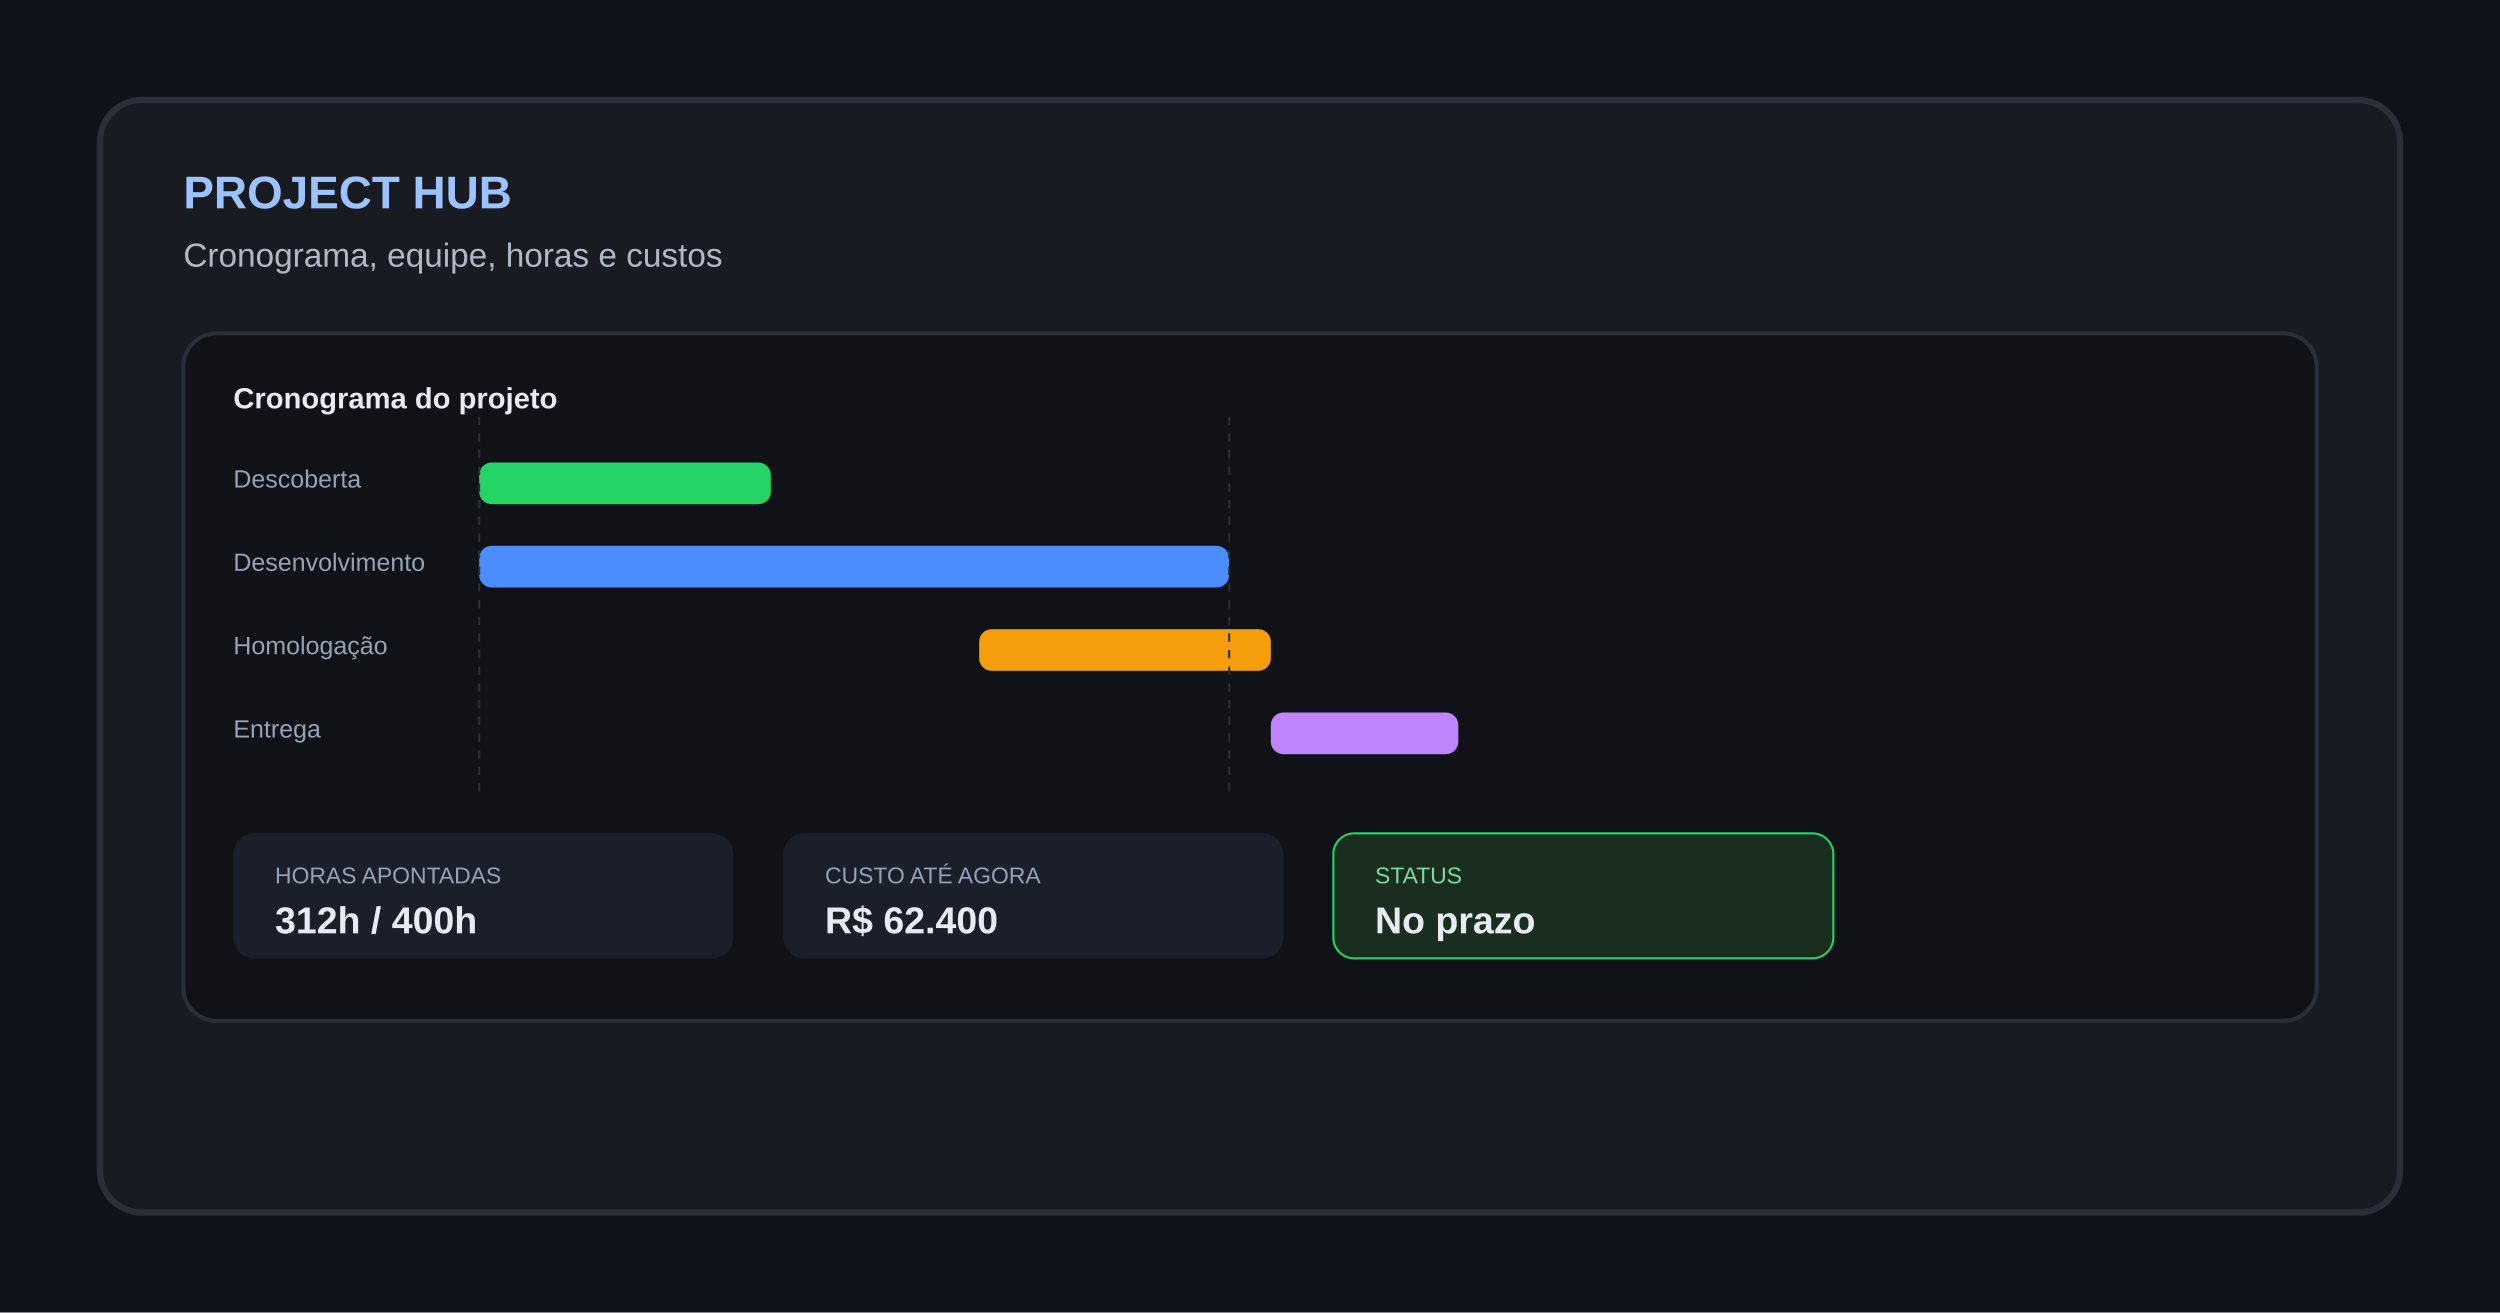
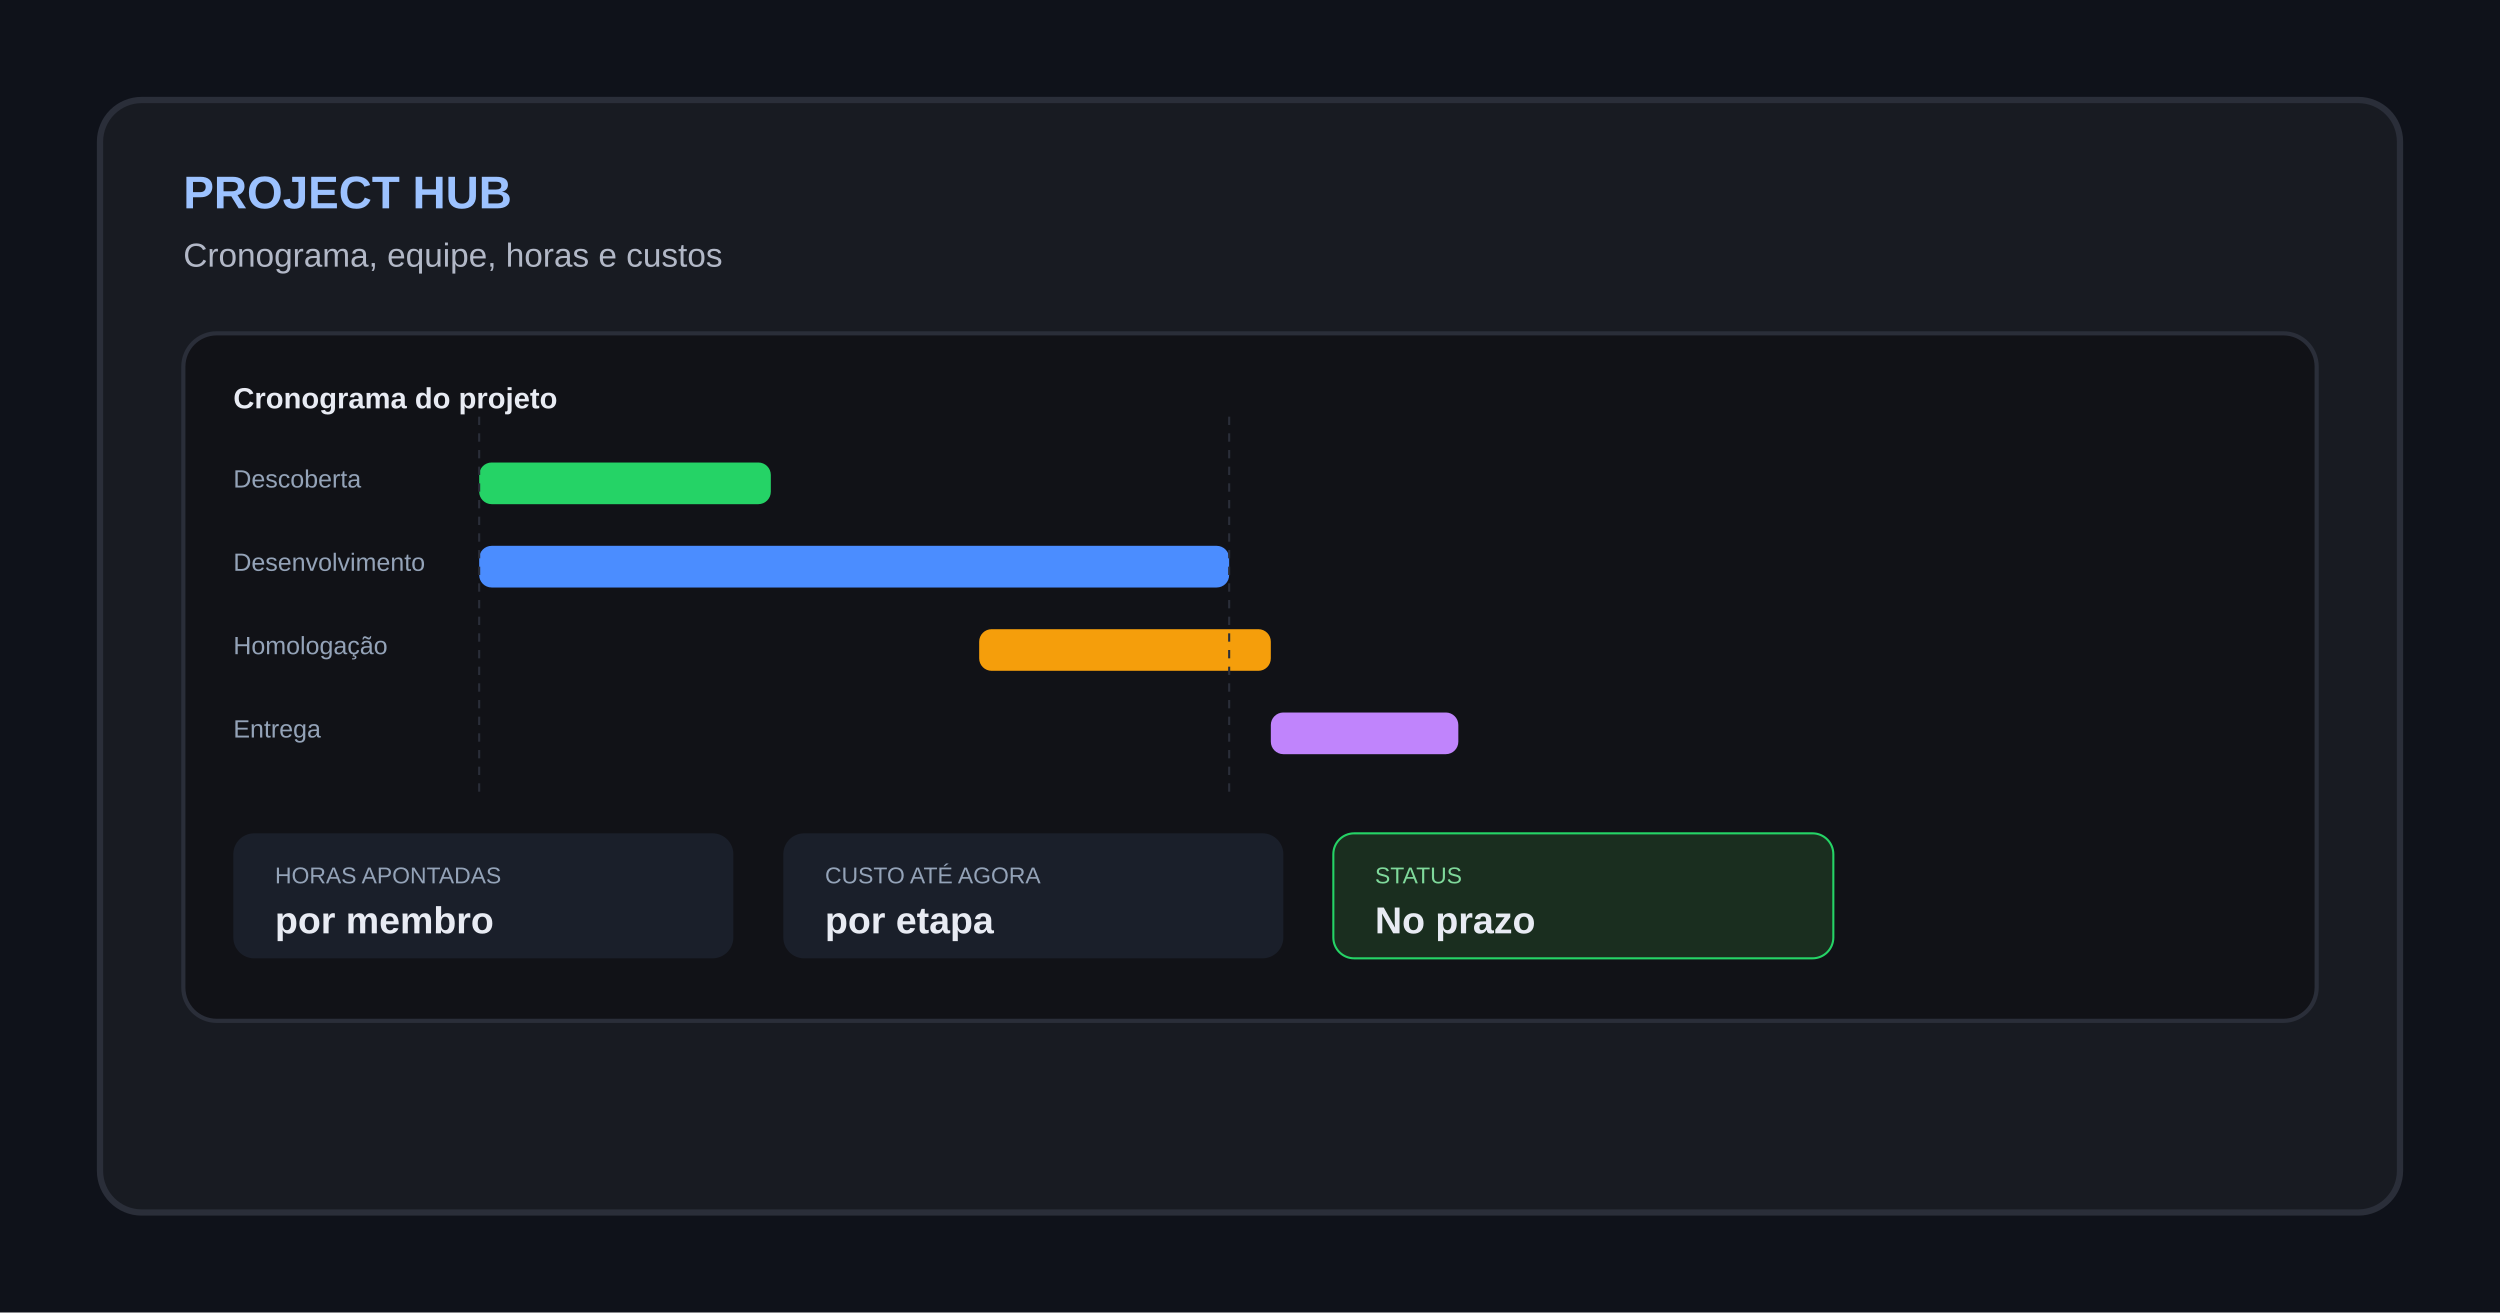
<svg xmlns="http://www.w3.org/2000/svg" width="1200" height="630" viewBox="0 0 1200 630" fill="none">
  <rect width="1200" height="630" fill="#0f121a" />
  <rect x="48" y="48" width="1104" height="534" rx="20" fill="#181b22" stroke="#2a2e39" stroke-width="3" />
  <text x="88" y="100" fill="#9cc2ff" font-size="22" font-weight="bold" font-family="Arial, Helvetica, sans-serif">PROJECT HUB</text>
  <text x="88" y="128" fill="#b2b8c7" font-size="16" font-family="Arial, Helvetica, sans-serif">Cronograma, equipe, horas e custos</text>
  <rect x="88" y="160" width="1024" height="330" rx="16" fill="#111217" stroke="#2a2e39" stroke-width="2" />
  <text x="112" y="196" fill="#e8ebf3" font-size="14" font-weight="bold" font-family="Arial, Helvetica, sans-serif">Cronograma do projeto</text>
  <text x="112" y="234" fill="#94a3b8" font-size="12" font-family="Arial, Helvetica, sans-serif">Descoberta</text>
  <rect x="230" y="222" width="140" height="20" rx="6" fill="#25d366" />
  <text x="112" y="274" fill="#94a3b8" font-size="12" font-family="Arial, Helvetica, sans-serif">Desenvolvimento</text>
  <rect x="230" y="262" width="360" height="20" rx="6" fill="#4b8dff" />
  <text x="112" y="314" fill="#94a3b8" font-size="12" font-family="Arial, Helvetica, sans-serif">Homologação</text>
  <rect x="470" y="302" width="140" height="20" rx="6" fill="#f59e0b" />
  <text x="112" y="354" fill="#94a3b8" font-size="12" font-family="Arial, Helvetica, sans-serif">Entrega</text>
  <rect x="610" y="342" width="90" height="20" rx="6" fill="#c084fc" />
  <line x1="230" y1="200" x2="230" y2="380" stroke="#2a2e39" stroke-width="1" stroke-dasharray="4 4" />
  <line x1="590" y1="200" x2="590" y2="380" stroke="#2a2e39" stroke-width="1" stroke-dasharray="4 4" />
  <rect x="112" y="400" width="240" height="60" rx="10" fill="#1a1f2a" />
  <text x="132" y="424" fill="#94a3b8" font-size="11" font-family="Arial, Helvetica, sans-serif">HORAS APONTADAS</text>
-   <text x="132" y="448" fill="#e8ebf3" font-size="18" font-weight="bold" font-family="Arial, Helvetica, sans-serif">312h / 400h</text>
+   <text x="132" y="448" fill="#e8ebf3" font-size="18" font-weight="bold" font-family="Arial, Helvetica, sans-serif">por membro</text>
  <rect x="376" y="400" width="240" height="60" rx="10" fill="#1a1f2a" />
  <text x="396" y="424" fill="#94a3b8" font-size="11" font-family="Arial, Helvetica, sans-serif">CUSTO ATÉ AGORA</text>
-   <text x="396" y="448" fill="#e8ebf3" font-size="18" font-weight="bold" font-family="Arial, Helvetica, sans-serif">R$ 62.400</text>
+   <text x="396" y="448" fill="#e8ebf3" font-size="18" font-weight="bold" font-family="Arial, Helvetica, sans-serif">por etapa</text>
  <rect x="640" y="400" width="240" height="60" rx="10" fill="#1a2e1f" stroke="#25d366" stroke-width="1" />
  <text x="660" y="424" fill="#7fd99b" font-size="11" font-family="Arial, Helvetica, sans-serif">STATUS</text>
  <text x="660" y="448" fill="#e8ebf3" font-size="18" font-weight="bold" font-family="Arial, Helvetica, sans-serif">No prazo</text>
</svg>
